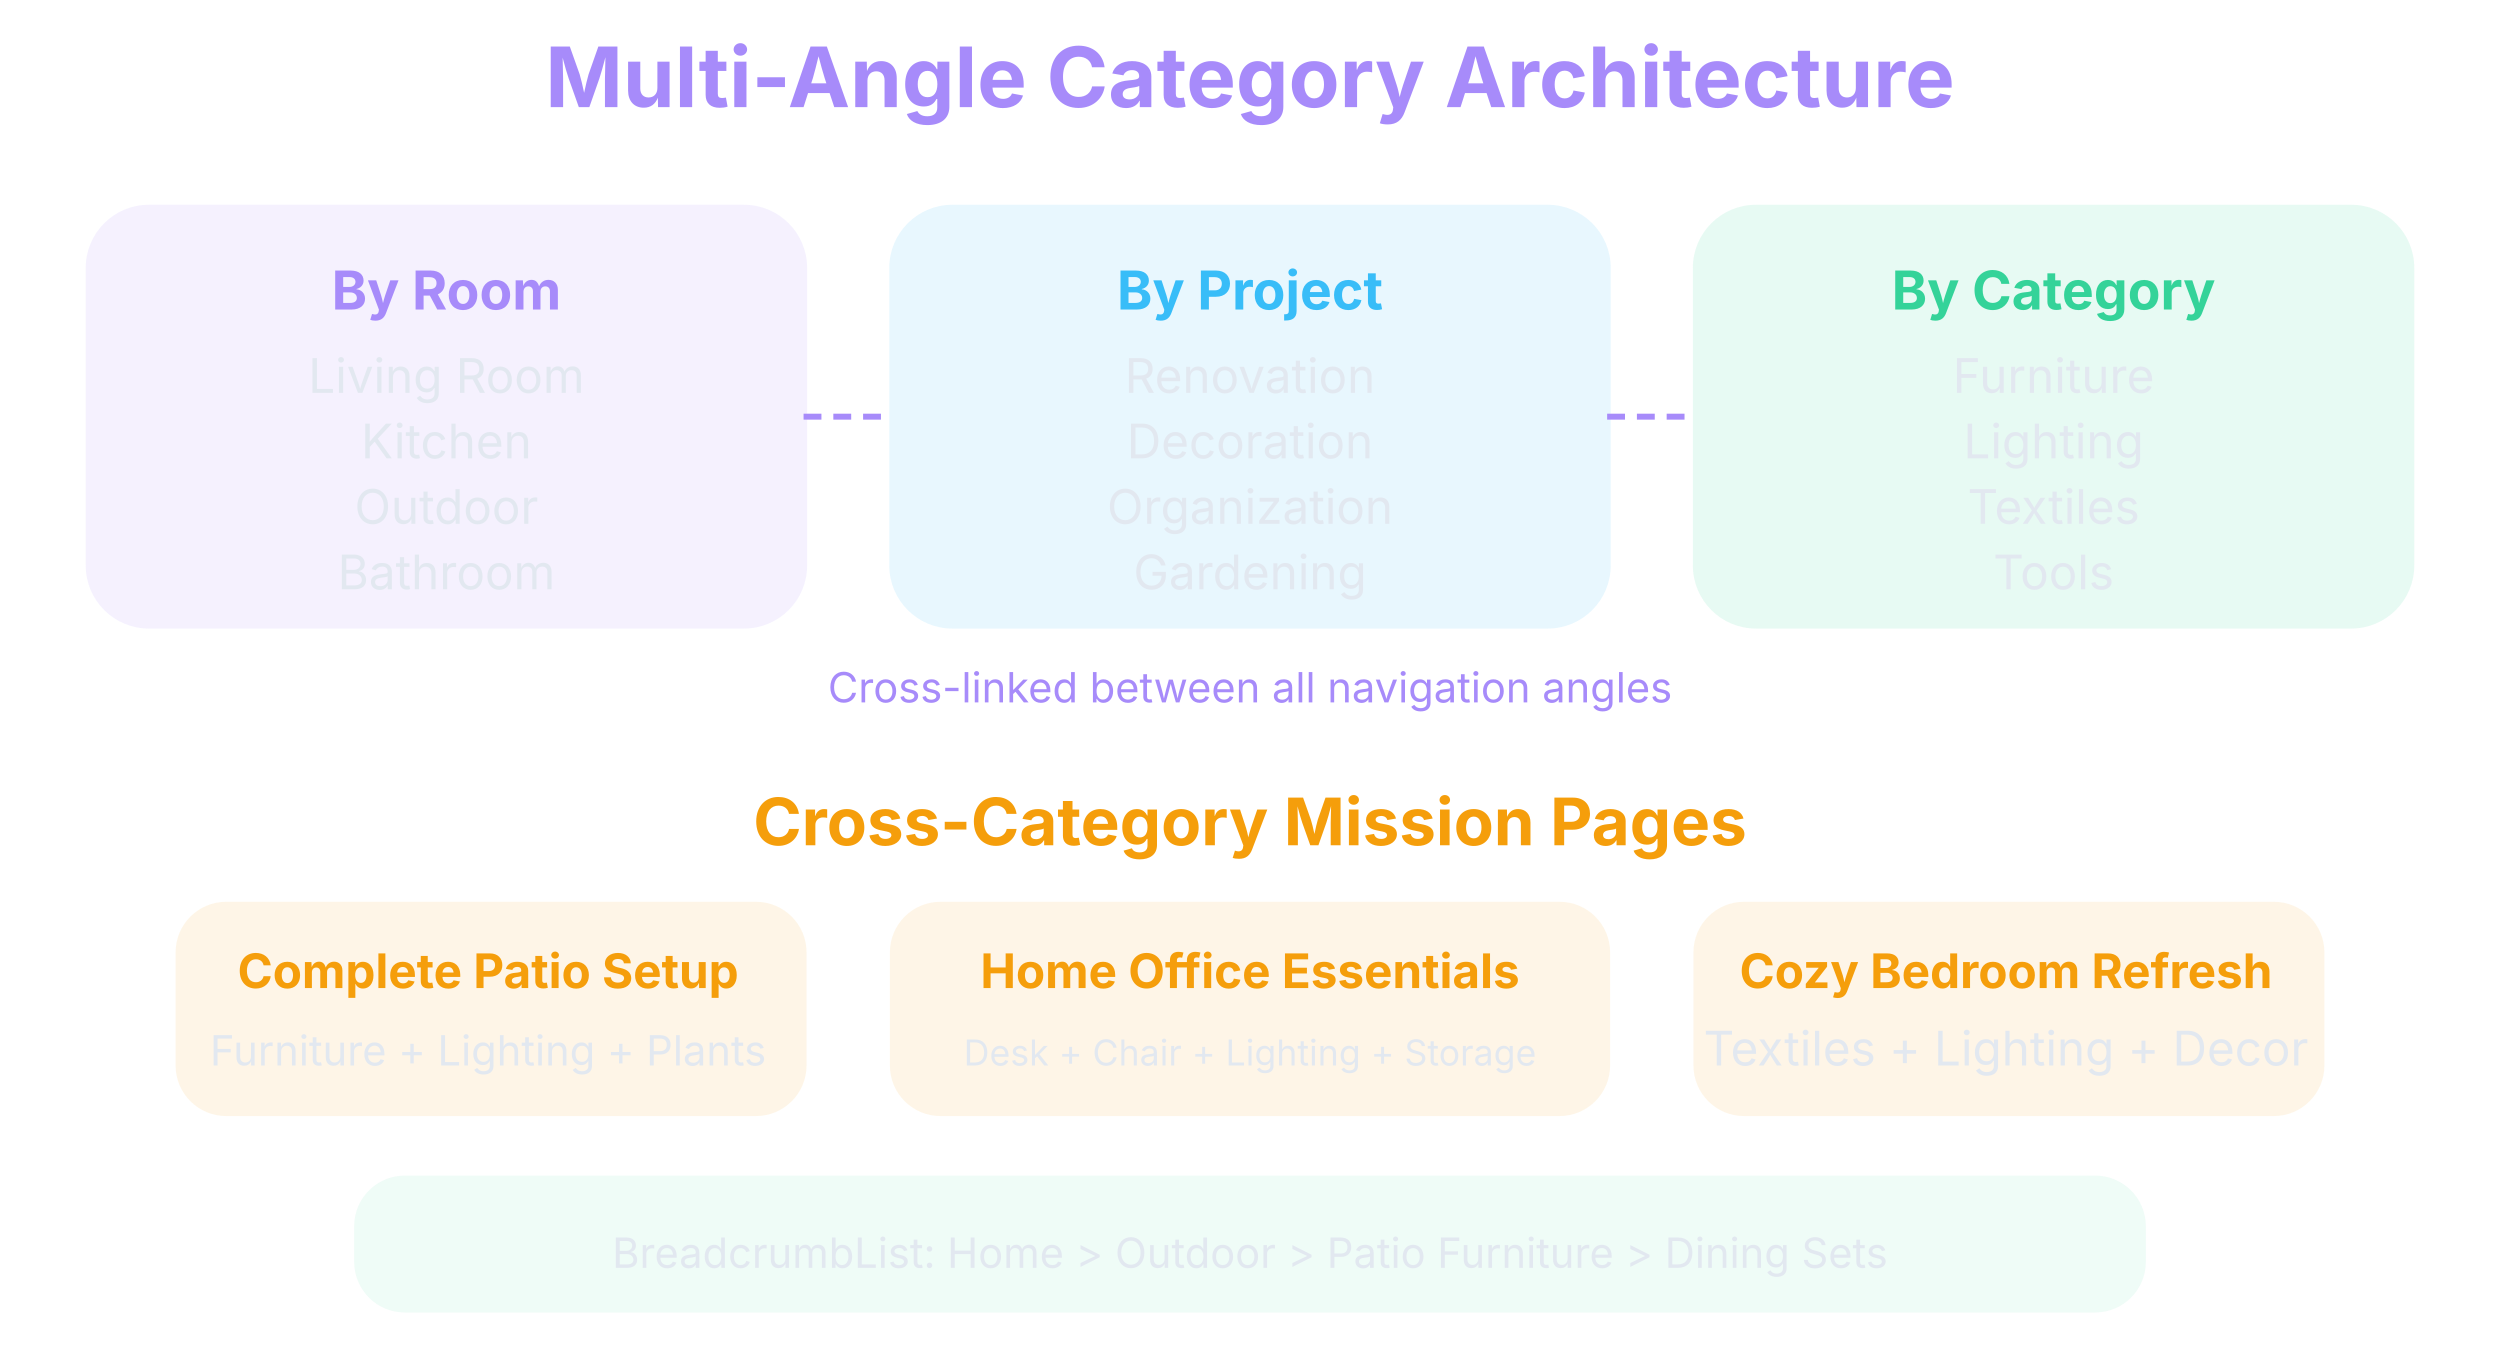
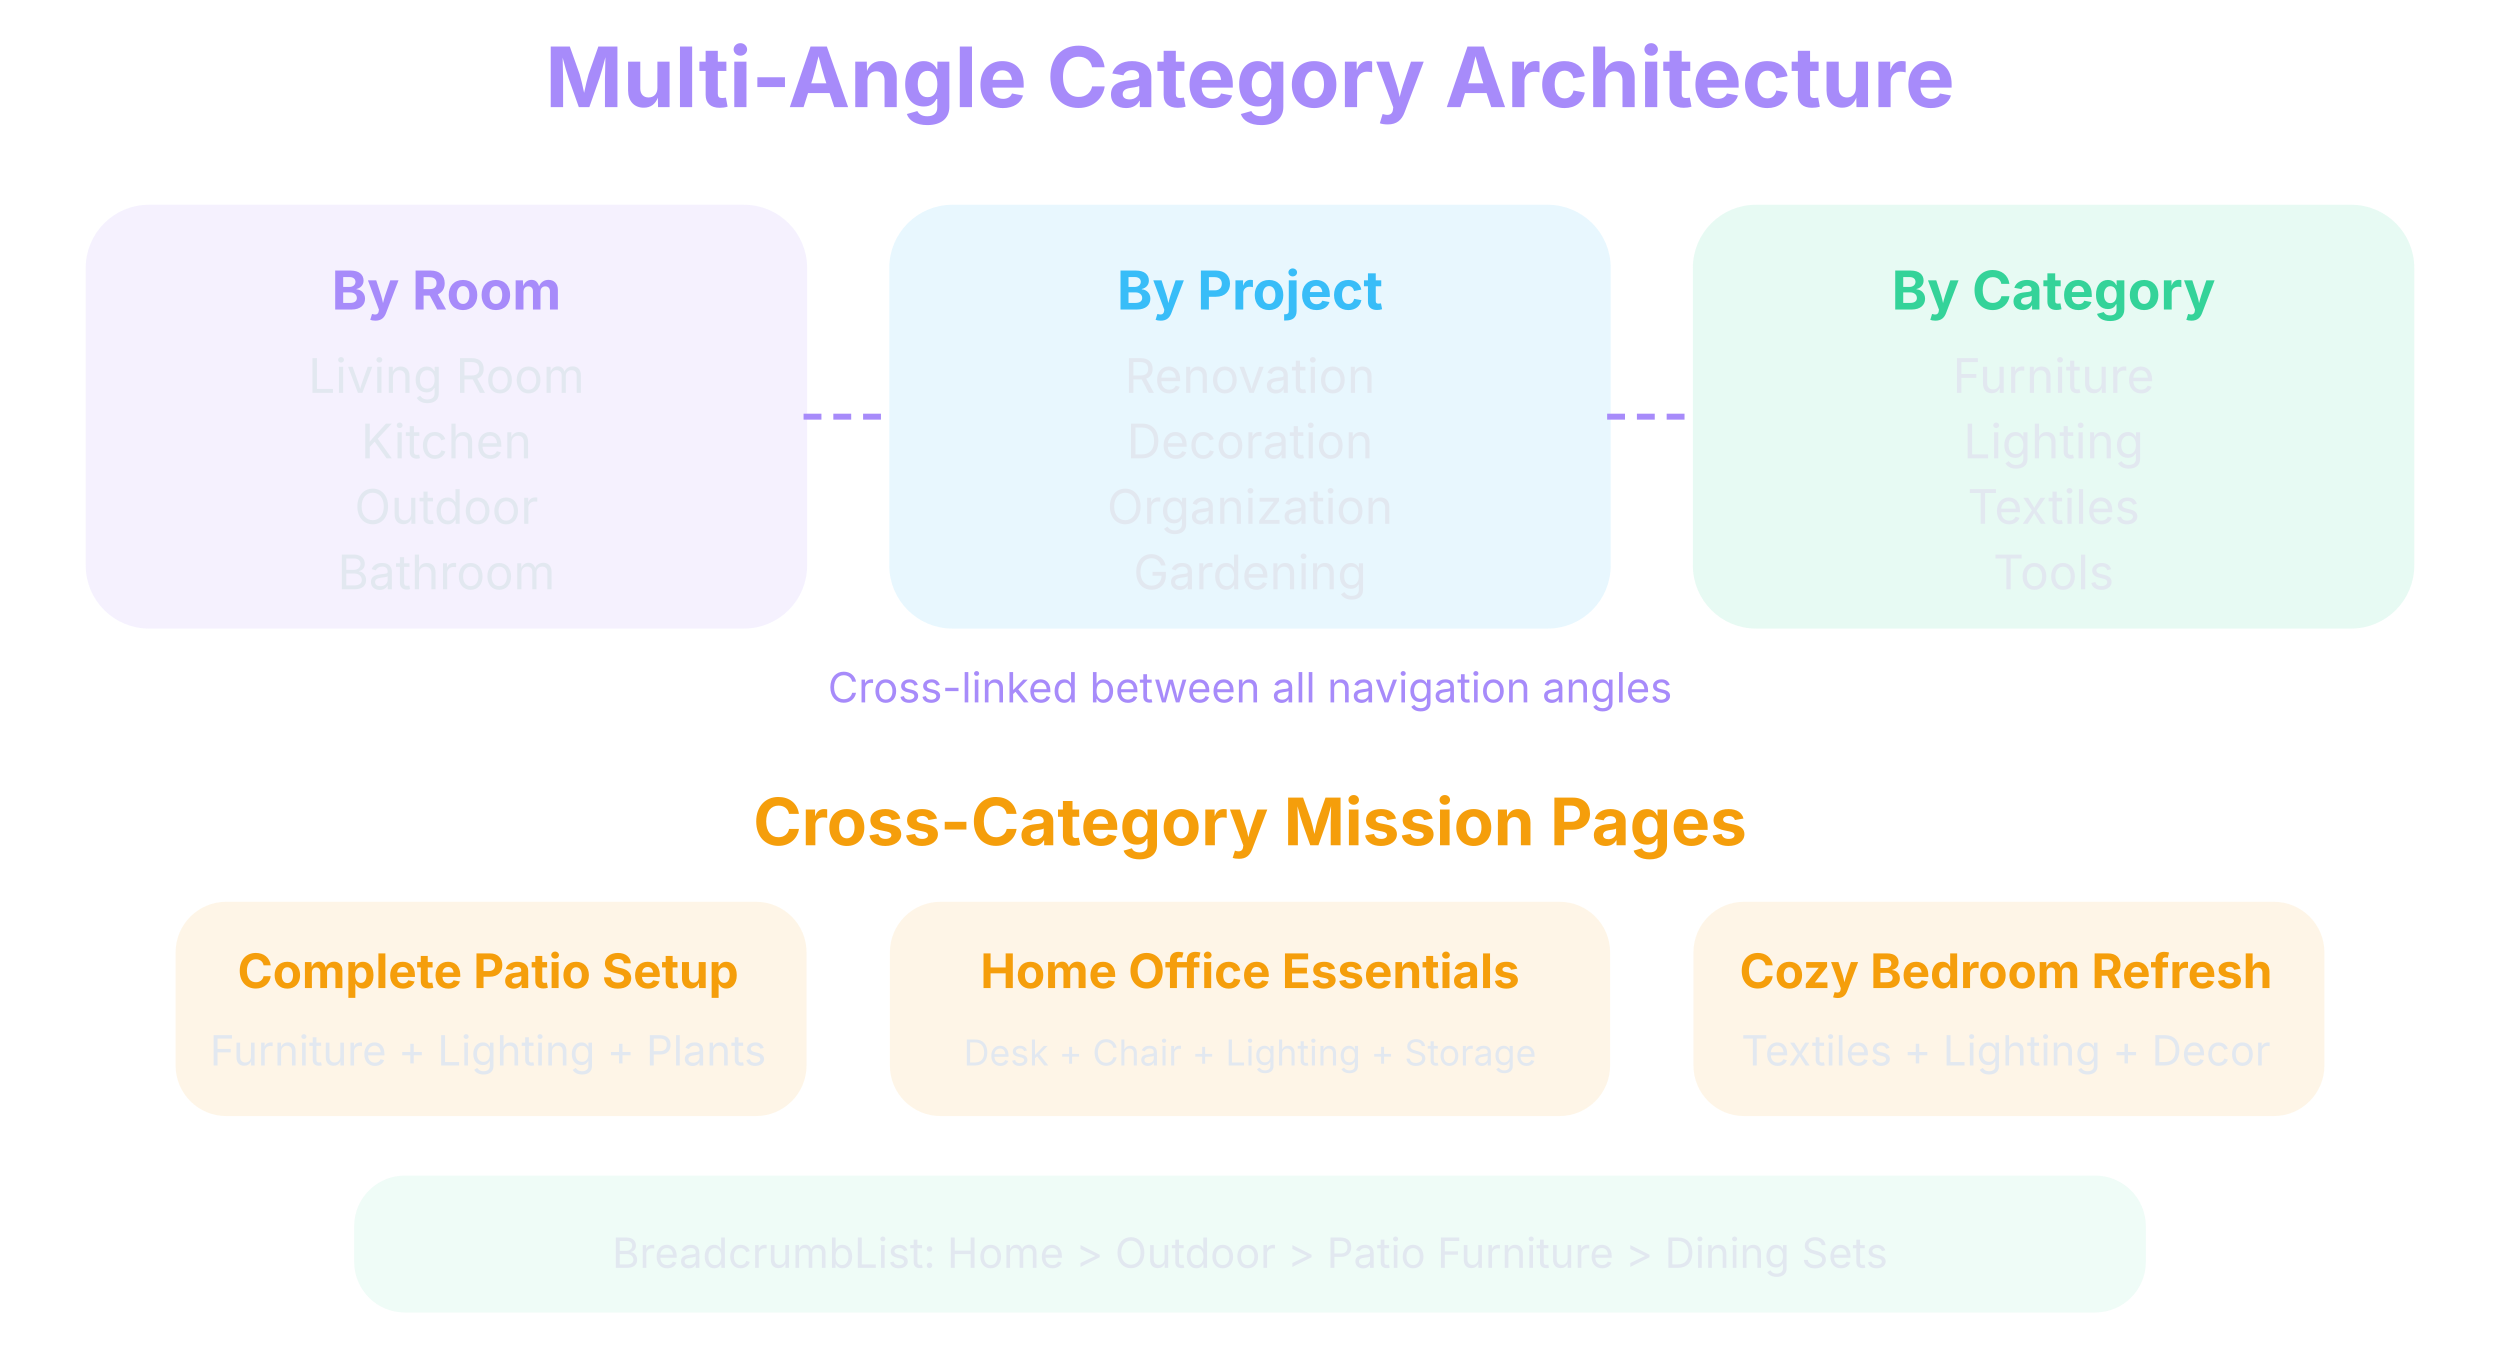
<svg xmlns="http://www.w3.org/2000/svg" viewBox="0 0 420 230" fill="none">
  <text x="210" y="18" text-anchor="middle" font-family="Inter, -apple-system, BlinkMacSystemFont, 'Segoe UI', Roboto, sans-serif" font-size="14" font-weight="bold" fill="#a78bfa">Multi-Angle Category Architecture</text>
  <rect x="15" y="35" width="120" height="70" rx="10" fill="#a78bfa" opacity="0.12" stroke="#a78bfa" stroke-width="1.2" />
  <text x="75" y="52" text-anchor="middle" font-family="Inter, -apple-system, BlinkMacSystemFont, 'Segoe UI', Roboto, sans-serif" font-size="9" fill="#a78bfa" font-weight="bold">By Room</text>
  <text x="75" y="66" text-anchor="middle" font-family="Inter, -apple-system, BlinkMacSystemFont, 'Segoe UI', Roboto, sans-serif" font-size="8" fill="#e2e8f0">Living Room</text>
  <text x="75" y="77" text-anchor="middle" font-family="Inter, -apple-system, BlinkMacSystemFont, 'Segoe UI', Roboto, sans-serif" font-size="8" fill="#e2e8f0">Kitchen</text>
  <text x="75" y="88" text-anchor="middle" font-family="Inter, -apple-system, BlinkMacSystemFont, 'Segoe UI', Roboto, sans-serif" font-size="8" fill="#e2e8f0">Outdoor</text>
  <text x="75" y="99" text-anchor="middle" font-family="Inter, -apple-system, BlinkMacSystemFont, 'Segoe UI', Roboto, sans-serif" font-size="8" fill="#e2e8f0">Bathroom</text>
  <rect x="150" y="35" width="120" height="70" rx="10" fill="#38bdf8" opacity="0.12" stroke="#38bdf8" stroke-width="1.2" />
  <text x="210" y="52" text-anchor="middle" font-family="Inter, -apple-system, BlinkMacSystemFont, 'Segoe UI', Roboto, sans-serif" font-size="9" fill="#38bdf8" font-weight="bold">By Project</text>
  <text x="210" y="66" text-anchor="middle" font-family="Inter, -apple-system, BlinkMacSystemFont, 'Segoe UI', Roboto, sans-serif" font-size="8" fill="#e2e8f0">Renovation</text>
  <text x="210" y="77" text-anchor="middle" font-family="Inter, -apple-system, BlinkMacSystemFont, 'Segoe UI', Roboto, sans-serif" font-size="8" fill="#e2e8f0">Decoration</text>
  <text x="210" y="88" text-anchor="middle" font-family="Inter, -apple-system, BlinkMacSystemFont, 'Segoe UI', Roboto, sans-serif" font-size="8" fill="#e2e8f0">Organization</text>
  <text x="210" y="99" text-anchor="middle" font-family="Inter, -apple-system, BlinkMacSystemFont, 'Segoe UI', Roboto, sans-serif" font-size="8" fill="#e2e8f0">Gardening</text>
  <rect x="285" y="35" width="120" height="70" rx="10" fill="#34d399" opacity="0.12" stroke="#34d399" stroke-width="1.2" />
  <text x="345" y="52" text-anchor="middle" font-family="Inter, -apple-system, BlinkMacSystemFont, 'Segoe UI', Roboto, sans-serif" font-size="9" fill="#34d399" font-weight="bold">By Category</text>
  <text x="345" y="66" text-anchor="middle" font-family="Inter, -apple-system, BlinkMacSystemFont, 'Segoe UI', Roboto, sans-serif" font-size="8" fill="#e2e8f0">Furniture</text>
  <text x="345" y="77" text-anchor="middle" font-family="Inter, -apple-system, BlinkMacSystemFont, 'Segoe UI', Roboto, sans-serif" font-size="8" fill="#e2e8f0">Lighting</text>
  <text x="345" y="88" text-anchor="middle" font-family="Inter, -apple-system, BlinkMacSystemFont, 'Segoe UI', Roboto, sans-serif" font-size="8" fill="#e2e8f0">Textiles</text>
  <text x="345" y="99" text-anchor="middle" font-family="Inter, -apple-system, BlinkMacSystemFont, 'Segoe UI', Roboto, sans-serif" font-size="8" fill="#e2e8f0">Tools</text>
  <line x1="135" y1="70" x2="150" y2="70" stroke="#a78bfa" stroke-width="1" stroke-dasharray="3,2" />
  <line x1="270" y1="70" x2="285" y2="70" stroke="#a78bfa" stroke-width="1" stroke-dasharray="3,2" />
  <text x="210" y="118" text-anchor="middle" font-family="Inter, -apple-system, BlinkMacSystemFont, 'Segoe UI', Roboto, sans-serif" font-size="7" fill="#a78bfa">Cross-linked between all navigation angles</text>
  <text x="210" y="142" text-anchor="middle" font-family="Inter, -apple-system, BlinkMacSystemFont, 'Segoe UI', Roboto, sans-serif" font-size="11" fill="#f59e0b" font-weight="bold">Cross-Category Mission Pages</text>
  <rect x="30" y="152" width="105" height="35" rx="8" fill="#f59e0b" opacity="0.1" stroke="#f59e0b" stroke-width="1" />
  <text x="82" y="166" text-anchor="middle" font-family="Inter, -apple-system, BlinkMacSystemFont, 'Segoe UI', Roboto, sans-serif" font-size="8" fill="#f59e0b" font-weight="bold">Complete Patio Setup</text>
  <text x="82" y="179" text-anchor="middle" font-family="Inter, -apple-system, BlinkMacSystemFont, 'Segoe UI', Roboto, sans-serif" font-size="7" fill="#e2e8f0">Furniture + Lighting + Plants</text>
  <rect x="150" y="152" width="120" height="35" rx="8" fill="#f59e0b" opacity="0.1" stroke="#f59e0b" stroke-width="1" />
  <text x="210" y="166" text-anchor="middle" font-family="Inter, -apple-system, BlinkMacSystemFont, 'Segoe UI', Roboto, sans-serif" font-size="8" fill="#f59e0b" font-weight="bold">Home Office Essentials</text>
  <text x="210" y="179" text-anchor="middle" font-family="Inter, -apple-system, BlinkMacSystemFont, 'Segoe UI', Roboto, sans-serif" font-size="6" fill="#e2e8f0">Desk + Chair + Lighting + Storage</text>
  <rect x="285" y="152" width="105" height="35" rx="8" fill="#f59e0b" opacity="0.1" stroke="#f59e0b" stroke-width="1" />
  <text x="337" y="166" text-anchor="middle" font-family="Inter, -apple-system, BlinkMacSystemFont, 'Segoe UI', Roboto, sans-serif" font-size="8" fill="#f59e0b" font-weight="bold">Cozy Bedroom Refresh</text>
-   <text x="337" y="179" text-anchor="middle" font-family="Inter, -apple-system, BlinkMacSystemFont, 'Segoe UI', Roboto, sans-serif" font-size="8" fill="#e2e8f0">Textiles + Lighting + Decor</text>
+   <text x="337" y="179" text-anchor="middle" font-family="Inter, -apple-system, BlinkMacSystemFont, 'Segoe UI', Roboto, sans-serif" font-size="7" fill="#e2e8f0">Textiles + Lighting + Decor</text>
  <rect x="60" y="198" width="300" height="22" rx="8" fill="#34d399" opacity="0.08" stroke="#34d399" stroke-width="1" />
  <text x="210" y="213" text-anchor="middle" font-family="Inter, -apple-system, BlinkMacSystemFont, 'Segoe UI', Roboto, sans-serif" font-size="7" fill="#e2e8f0">BreadcrumbList: Home &gt; Outdoor &gt; Patio Furniture &gt; Dining Sets</text>
</svg>
